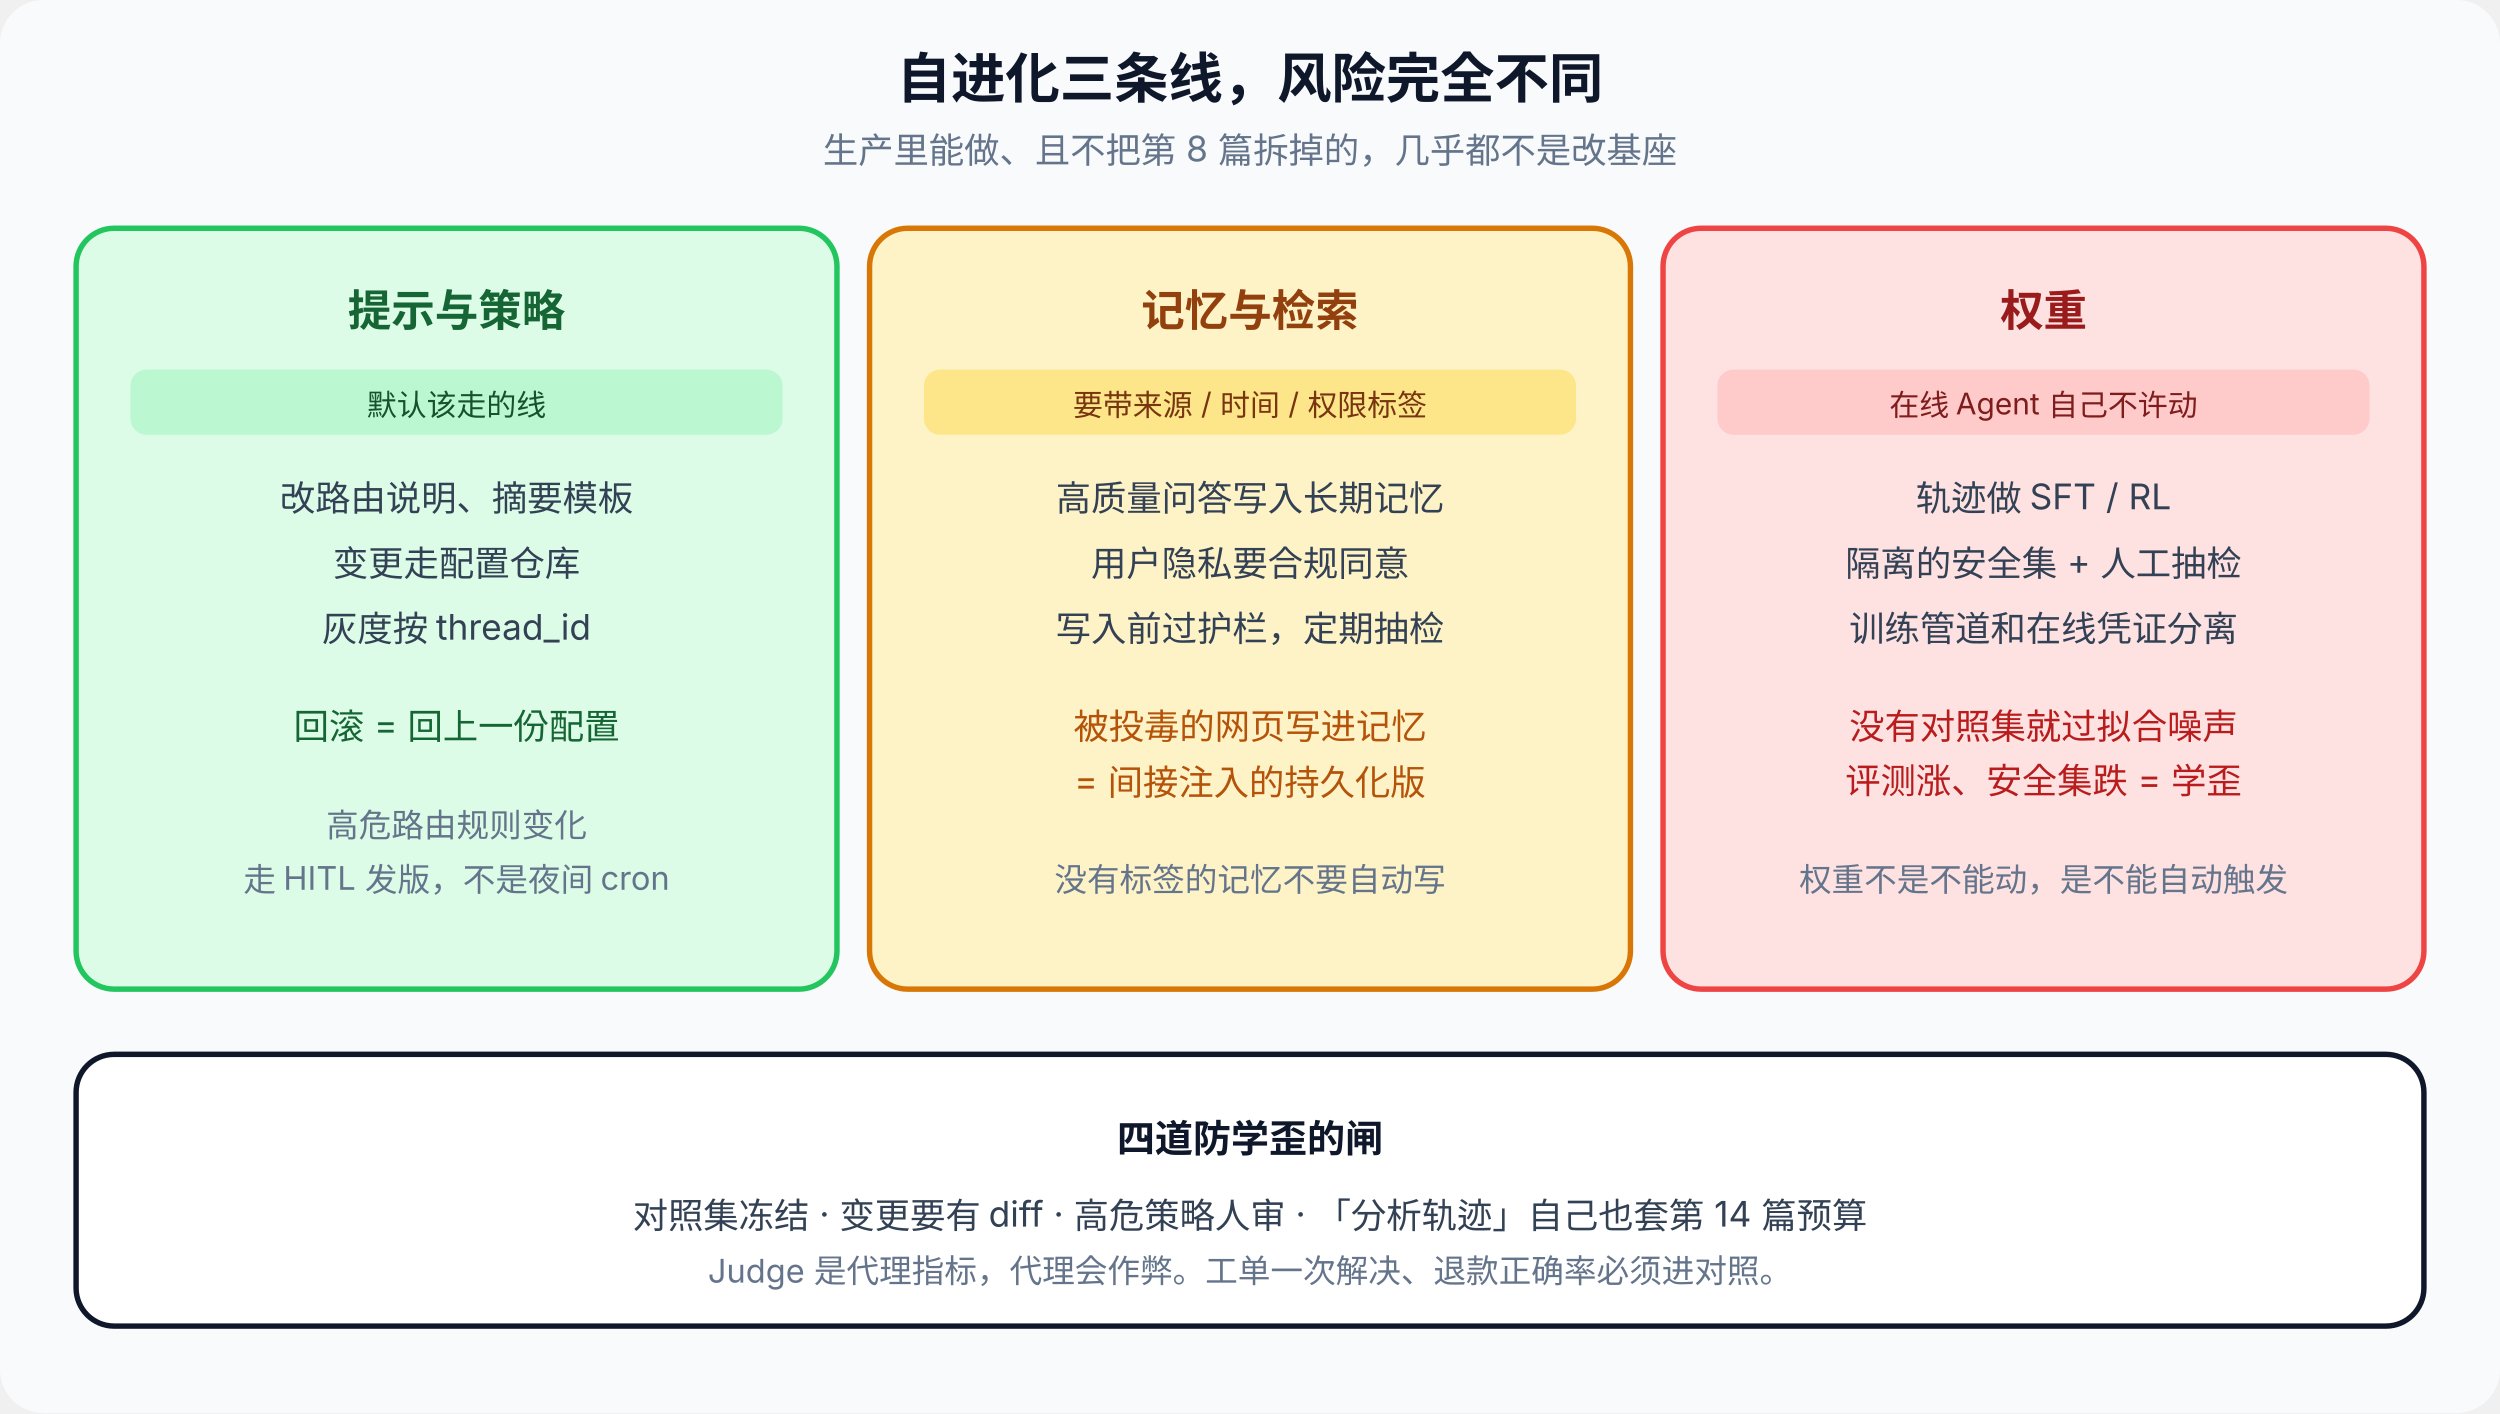
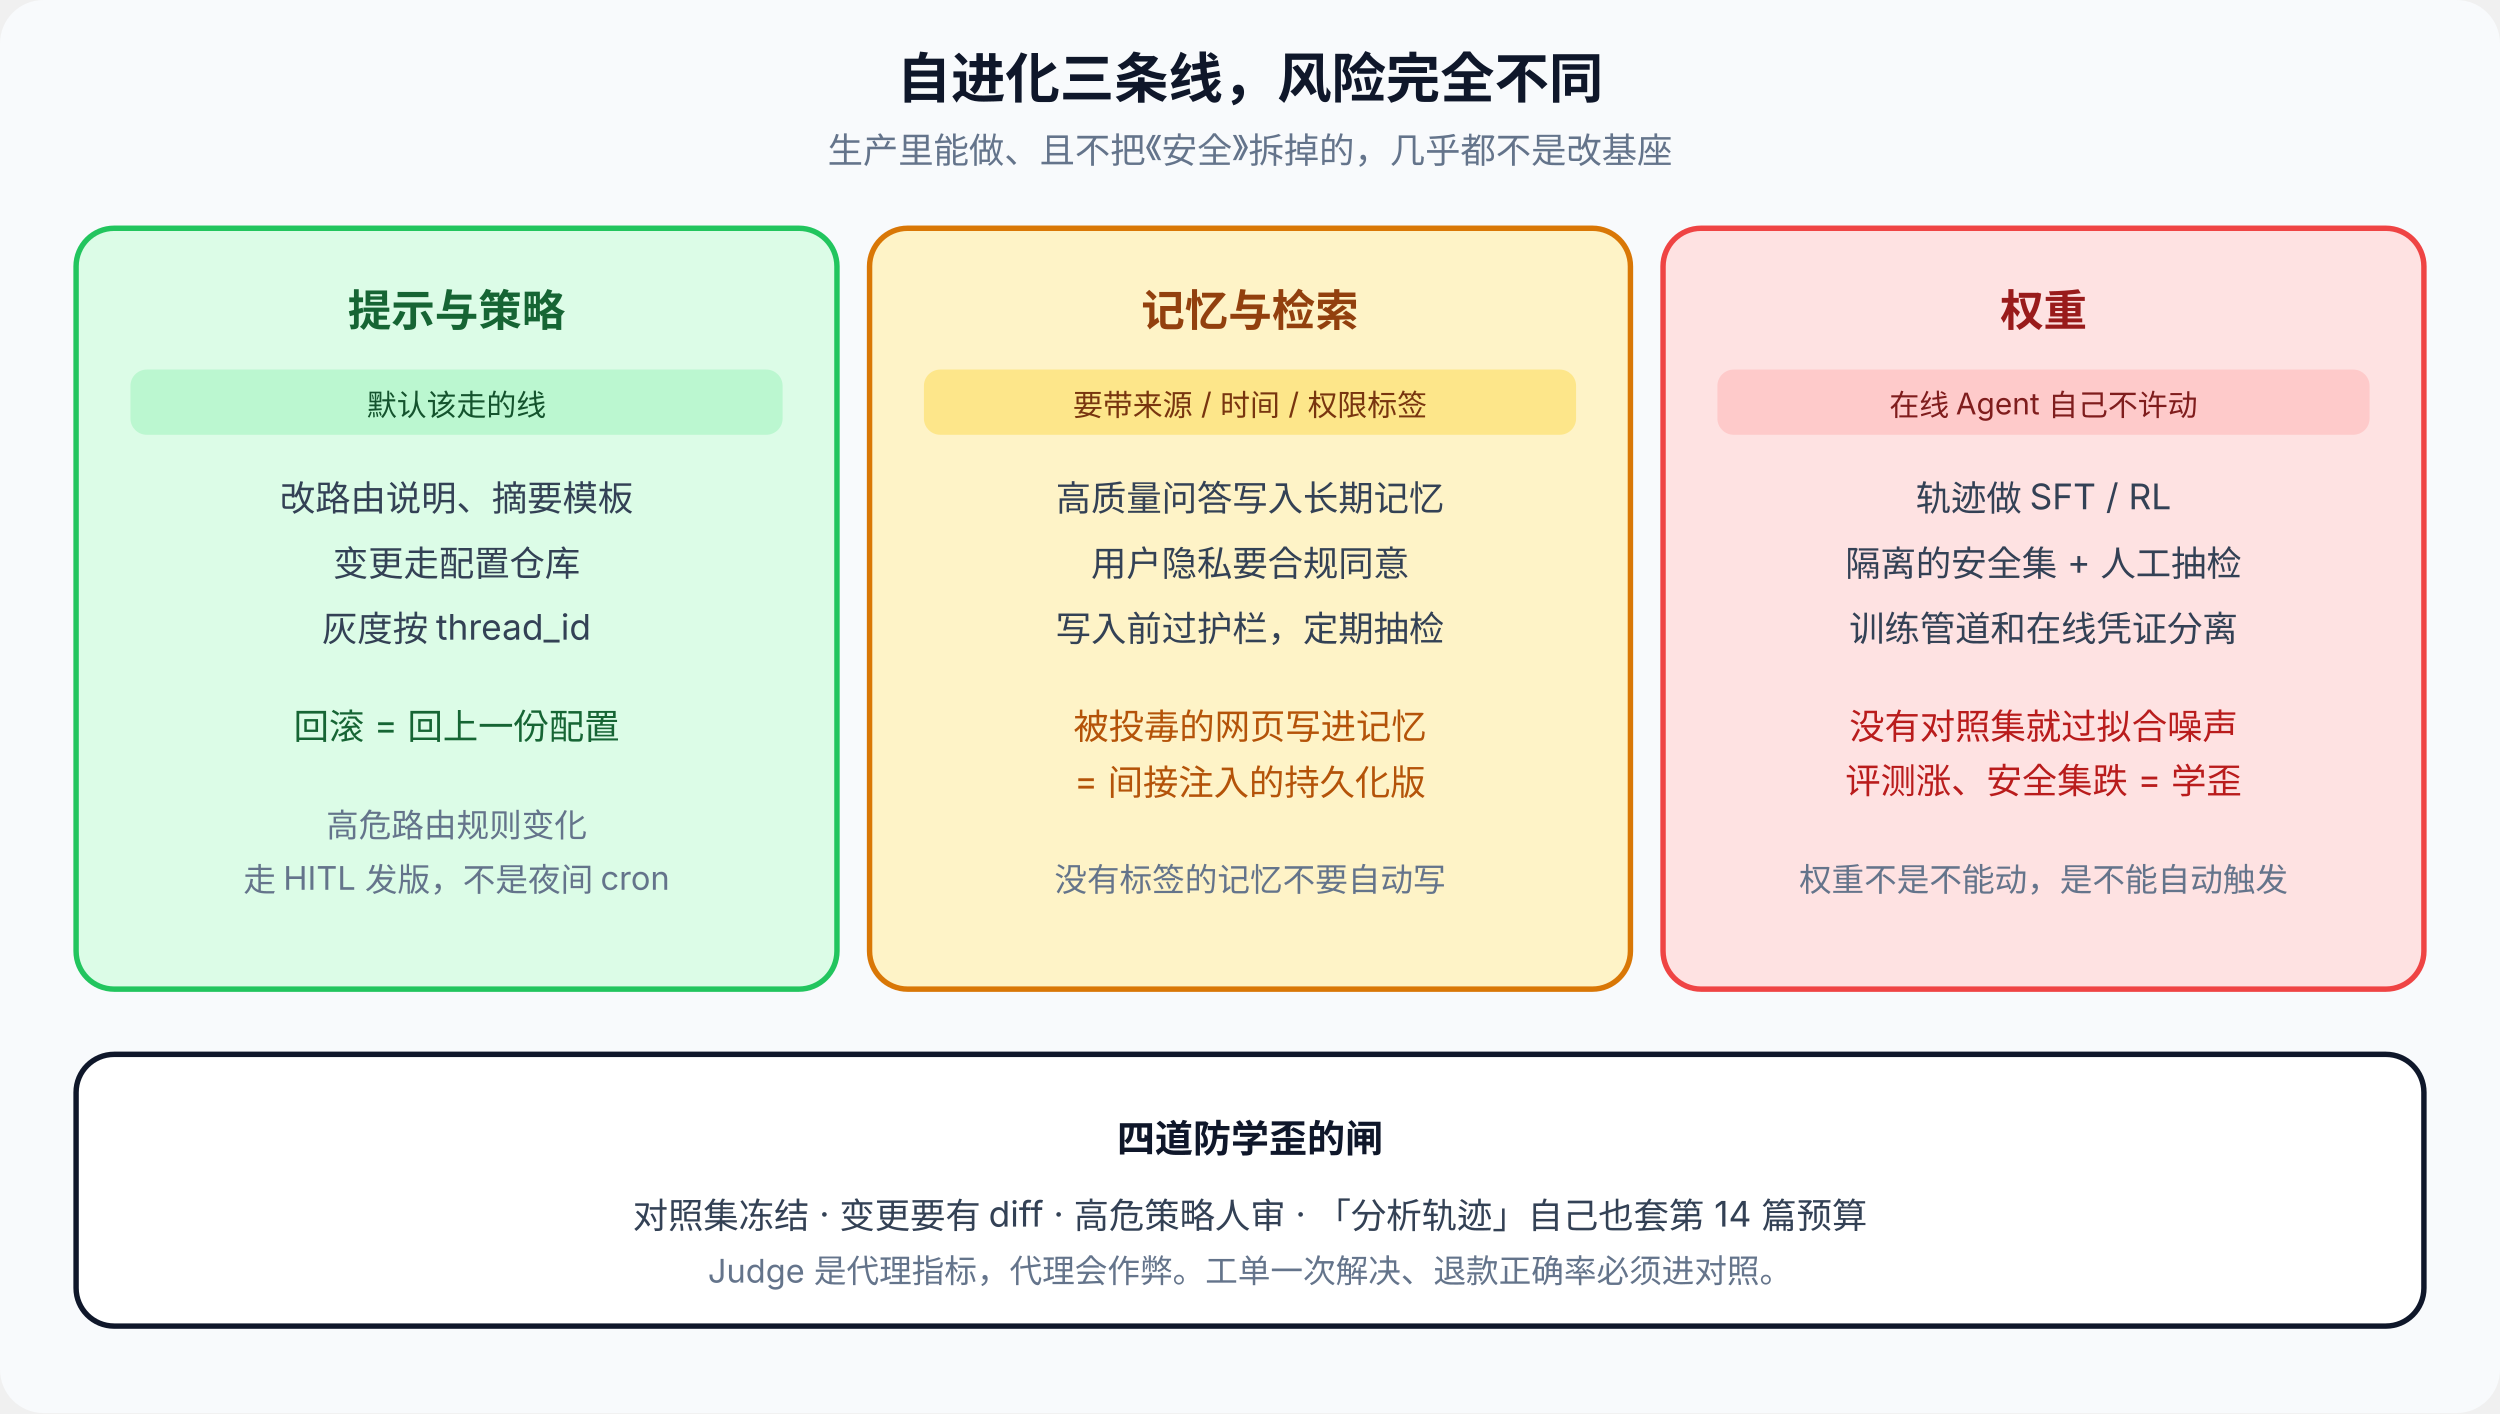
<svg xmlns="http://www.w3.org/2000/svg" viewBox="0 0 920 520" width="920" height="520" font-family="system-ui, -apple-system, BlinkMacSystemFont, sans-serif">
  <rect width="920" height="520" rx="16" fill="#f8fafc" />
  <text x="460" y="36" text-anchor="middle" font-size="20" font-weight="700" fill="#0f172a">自进化三条线，风险完全不同</text>
-   <text x="460" y="60" text-anchor="middle" font-size="13" fill="#64748b">生产里能做、且不把第 8 篇拆掉的，几乎都不是改基座</text>
+   <text x="460" y="60" text-anchor="middle" font-size="13" fill="#64748b">生产里能做、且不把《安全》拆掉的，几乎都不是改基座</text>
  <rect x="28" y="84" width="280" height="280" rx="14" fill="#dcfce7" stroke="#22c55e" stroke-width="2" />
  <text x="168" y="120" text-anchor="middle" font-size="16" font-weight="700" fill="#166534">提示与策略</text>
  <rect x="48" y="136" width="240" height="24" rx="6" fill="#bbf7d0" />
  <text x="168" y="153" text-anchor="middle" font-size="11" fill="#14532d">默认该走的线</text>
  <text x="168" y="188" text-anchor="middle" font-size="13" fill="#334155">改路由说明、摘要模板</text>
  <text x="168" y="212" text-anchor="middle" font-size="13" fill="#334155">变更走配置仓库</text>
  <text x="168" y="236" text-anchor="middle" font-size="13" fill="#334155">灰度按 thread_id</text>
  <text x="168" y="272" text-anchor="middle" font-size="13" fill="#166534">回滚 = 回上一份配置</text>
  <text x="168" y="308" text-anchor="middle" font-size="12" fill="#64748b">高危路由规则变化</text>
  <text x="168" y="328" text-anchor="middle" font-size="12" fill="#64748b">走 HITL 发版，不是夜间 cron</text>
  <rect x="320" y="84" width="280" height="280" rx="14" fill="#fef3c7" stroke="#d97706" stroke-width="2" />
  <text x="460" y="120" text-anchor="middle" font-size="16" font-weight="700" fill="#92400e">记忆与检索</text>
  <rect x="340" y="136" width="240" height="24" rx="6" fill="#fde68a" />
  <text x="460" y="153" text-anchor="middle" font-size="11" fill="#78350f">要带来源 / 时间 / 权限标签</text>
  <text x="460" y="188" text-anchor="middle" font-size="13" fill="#334155">高质量问答写入长期记忆</text>
  <text x="460" y="212" text-anchor="middle" font-size="13" fill="#334155">用户隐私要合规同意</text>
  <text x="460" y="236" text-anchor="middle" font-size="13" fill="#334155">写入前过护栏，定期抽检</text>
  <text x="460" y="272" text-anchor="middle" font-size="13" fill="#b45309">被投毒的网页写进记忆</text>
  <text x="460" y="292" text-anchor="middle" font-size="13" fill="#b45309">= 间接注入的持久化版</text>
  <text x="460" y="328" text-anchor="middle" font-size="12" fill="#64748b">没有标签的记忆不要自动写</text>
  <rect x="612" y="84" width="280" height="280" rx="14" fill="#fee2e2" stroke="#ef4444" stroke-width="2" />
  <text x="752" y="120" text-anchor="middle" font-size="16" font-weight="700" fill="#991b1b">权重</text>
  <rect x="632" y="136" width="240" height="24" rx="6" fill="#fecaca" />
  <text x="752" y="153" text-anchor="middle" font-size="11" fill="#7f1d1d">在线 Agent 自己不许动</text>
  <text x="752" y="188" text-anchor="middle" font-size="13" fill="#334155">轨迹做 SFT / RL</text>
  <text x="752" y="212" text-anchor="middle" font-size="13" fill="#334155">隔离的安全集 + 人工抽检</text>
  <text x="752" y="236" text-anchor="middle" font-size="13" fill="#334155">训练管道和在线凭证分离</text>
  <text x="752" y="272" text-anchor="middle" font-size="13" fill="#b91c1c">没有对照集就过拟合噪声</text>
  <text x="752" y="292" text-anchor="middle" font-size="13" fill="#b91c1c">评测涨、安全集跌 = 学歪</text>
  <text x="752" y="328" text-anchor="middle" font-size="12" fill="#64748b">权重不是不能动，是不能自动触发</text>
  <rect x="28" y="388" width="864" height="100" rx="14" fill="#fff" stroke="#0f172a" stroke-width="2" />
  <text x="460" y="424" text-anchor="middle" font-size="14" font-weight="700" fill="#0f172a">四道防学歪的闸</text>
  <text x="460" y="452" text-anchor="middle" font-size="13" fill="#334155">对照集冻结 · 变更要有 diff · 高危策略人审 · 「分析轨迹」自己也套第 14 篇预算</text>
  <text x="460" y="472" text-anchor="middle" font-size="12" fill="#64748b">Judge 是代理指标，代理会作弊。工单一次解决、退款正确率必须进对照。</text>
</svg>
